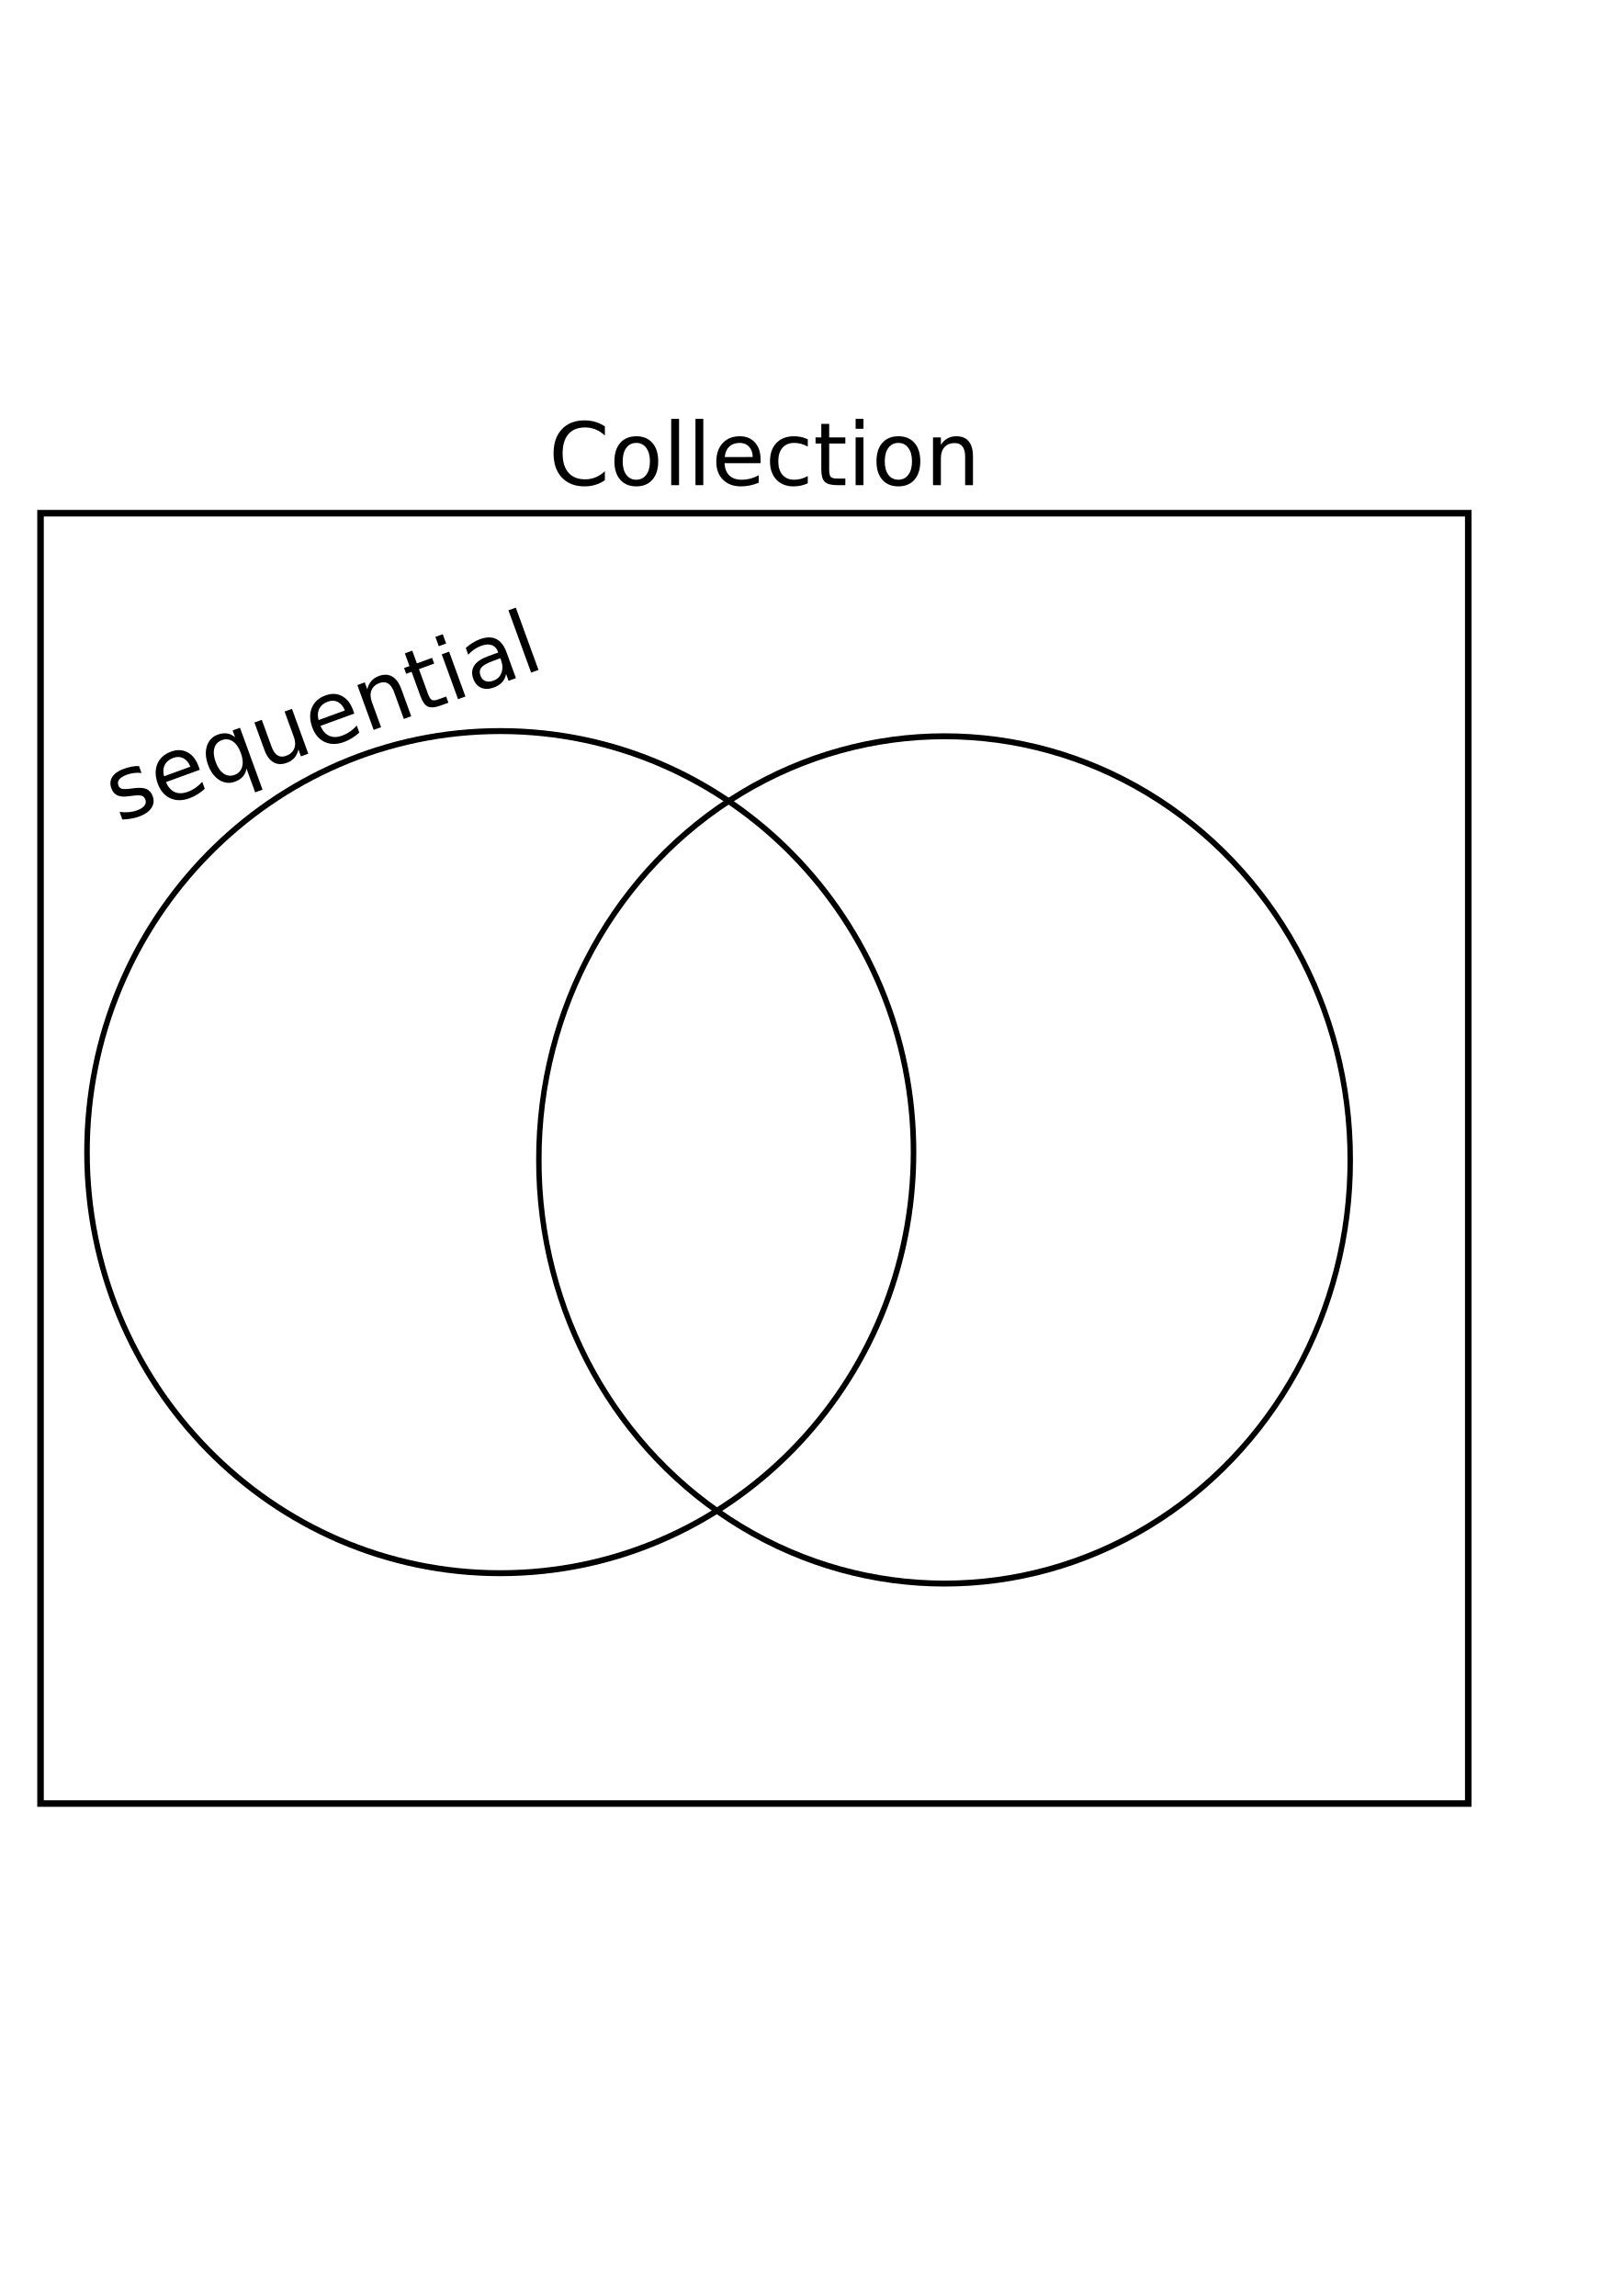
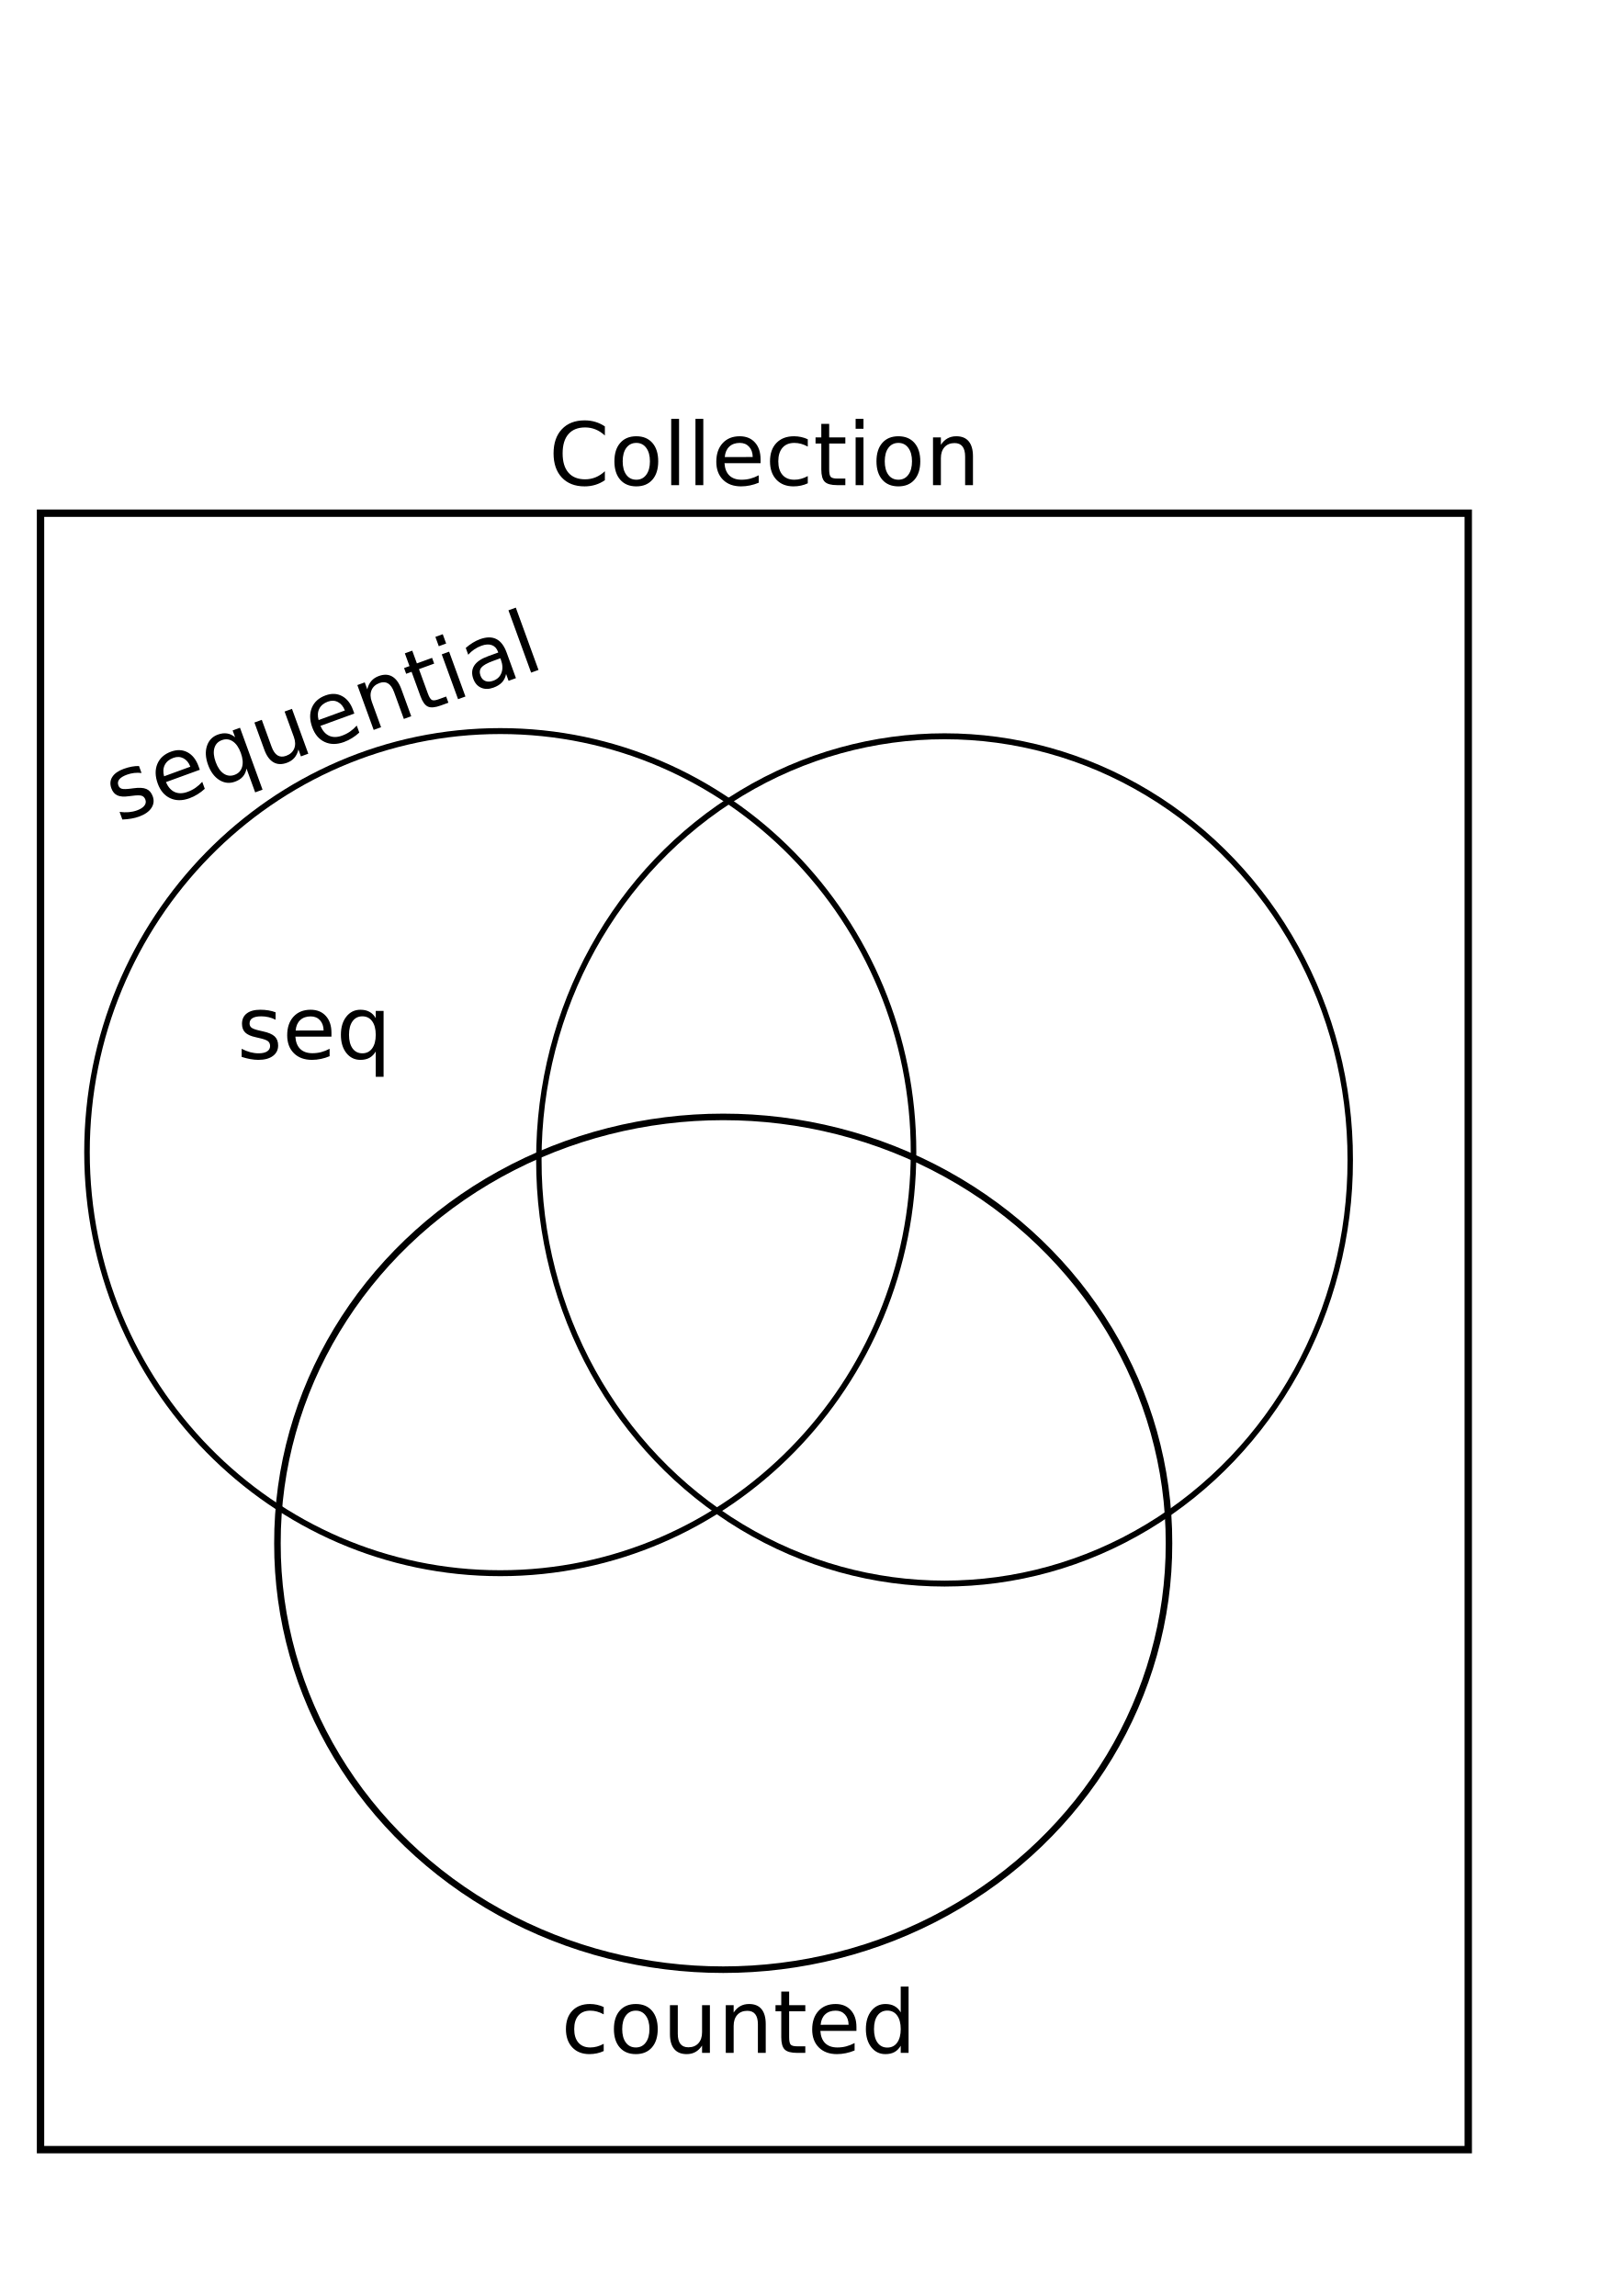
<svg xmlns="http://www.w3.org/2000/svg" width="744.094" height="1052.362" id="svg2" version="1.1">
  <defs id="defs4" />
  <g id="layer1">
    <path style="color:#000000;fill:none;stroke:#000000;stroke-width:3;stroke-linecap:butt;stroke-linejoin:miter;stroke-miterlimit:4;stroke-opacity:1;stroke-dasharray:none;stroke-dashoffset:0;marker:none;visibility:visible;display:inline;overflow:visible;enable-background:accumulate" id="path3768" d="m 481.429,539.505 a 223.571,212.857 0 1 1 -447.143,0 223.571,212.857 0 1 1 447.143,0 z" transform="matrix(0.8471054,0,0,0.906671,10.82213,38.9229)" />
    <path style="color:#000000;fill:none;stroke:#000000;stroke-width:3;stroke-linecap:butt;stroke-linejoin:miter;stroke-miterlimit:4;stroke-opacity:1;stroke-dasharray:none;stroke-dashoffset:0;marker:none;visibility:visible;display:inline;overflow:visible;enable-background:accumulate" id="path3770" d="m 637.143,537.362 a 224.286,213.571 0 1 1 -448.571,0 224.286,213.571 0 1 1 448.571,0 z" transform="matrix(0.8289135,0,0,0.9072871,90.63427,44.10611)" />
-     <flowRoot xml:space="preserve" id="flowRoot3772" style="font-size:40px;font-style:normal;font-weight:normal;line-height:125%;letter-spacing:0px;word-spacing:0px;fill:#000000;fill-opacity:1;stroke:none;font-family:Bitstream Vera Sans" transform="translate(40,-45.71429)">
+     <flowRoot xml:space="preserve" id="flowRoot3772" style="font-size:40px;font-style:normal;font-weight:normal;line-height:125%;letter-spacing:0px;word-spacing:0px;fill:#000000;fill-opacity:1;stroke:none;font-family:Bitstream Vera Sans" transform="translate(122.8572,122.8571)">
      <flowRegion id="flowRegion3774">
        <rect id="rect3776" width="160" height="60" x="60" y="498.076" />
      </flowRegion>
      <flowPara id="flowPara3778">list</flowPara>
    </flowRoot>
-     <flowRoot xml:space="preserve" id="flowRoot3780" style="font-size:40px;font-style:normal;font-weight:normal;line-height:125%;letter-spacing:0px;word-spacing:0px;fill:#000000;fill-opacity:1;stroke:none;font-family:Bitstream Vera Sans" transform="translate(-10,-2.857143)">
+     <flowRoot xml:space="preserve" id="flowRoot3780" style="font-size:40px;font-style:normal;font-weight:normal;line-height:125%;letter-spacing:0px;word-spacing:0px;fill:#000000;fill-opacity:1;stroke:none;font-family:Bitstream Vera Sans" transform="translate(-11.42857,54.28572)">
      <flowRegion id="flowRegion3782">
        <rect id="rect3784" width="168.571" height="64.286" x="282.857" y="498.076" />
      </flowRegion>
      <flowPara id="flowPara3786">vector</flowPara>
    </flowRoot>
-     <flowRoot xml:space="preserve" id="flowRoot3788" style="font-size:40px;font-style:normal;font-weight:normal;line-height:125%;letter-spacing:0px;word-spacing:0px;fill:#000000;fill-opacity:1;stroke:none;font-family:Bitstream Vera Sans" transform="translate(-55.71428,-41.42857)">
+     <flowRoot xml:space="preserve" id="flowRoot3788" style="font-size:40px;font-style:normal;font-weight:normal;line-height:125%;letter-spacing:0px;word-spacing:0px;fill:#000000;fill-opacity:1;stroke:none;font-family:Bitstream Vera Sans" transform="translate(-131.4286,112.8572)">
      <flowRegion id="flowRegion3790">
        <rect id="rect3792" width="135.714" height="54.286" x="538.571" y="509.505" />
      </flowRegion>
      <flowPara id="flowPara3794">map</flowPara>
    </flowRoot>
-     <flowRoot xml:space="preserve" id="flowRoot3796" style="font-size:40px;font-style:normal;font-weight:normal;line-height:125%;letter-spacing:0px;word-spacing:0px;fill:#000000;fill-opacity:1;stroke:none;font-family:Bitstream Vera Sans" transform="translate(-54.28572,-41.42857)">
+     <flowRoot xml:space="preserve" id="flowRoot3796" style="font-size:40px;font-style:normal;font-weight:normal;line-height:125%;letter-spacing:0px;word-spacing:0px;fill:#000000;fill-opacity:1;stroke:none;font-family:Bitstream Vera Sans" transform="translate(-8.571429,-35.71428)">
      <flowRegion id="flowRegion3798">
        <rect id="rect3800" width="117.143" height="57.143" x="300" y="789.505" />
      </flowRegion>
      <flowPara id="flowPara3802">set</flowPara>
    </flowRoot>
    <flowRoot xml:space="preserve" id="flowRoot3804" style="font-size:40px;font-style:normal;font-weight:normal;line-height:125%;letter-spacing:0px;word-spacing:0px;fill:#000000;fill-opacity:1;stroke:none;font-family:Bitstream Vera Sans">
      <flowRegion id="flowRegion3806">
        <rect id="rect3808" width="157.143" height="44.286" x="118.571" y="283.791" />
      </flowRegion>
      <flowPara id="flowPara3810">associative</flowPara>
    </flowRoot>
    <flowRoot xml:space="preserve" id="flowRoot3812" style="font-size:40px;font-style:normal;font-weight:normal;line-height:125%;letter-spacing:0px;word-spacing:0px;fill:#000000;fill-opacity:1;stroke:none;font-family:Bitstream Vera Sans">
      <flowRegion id="flowRegion3814">
        <rect id="rect3816" width="212.857" height="42.857" x="90" y="280.934" />
      </flowRegion>
      <flowPara id="flowPara3818">a</flowPara>
    </flowRoot>
    <flowRoot xml:space="preserve" id="flowRoot3820" style="font-size:40px;font-style:normal;font-weight:normal;line-height:125%;letter-spacing:0px;word-spacing:0px;fill:#000000;fill-opacity:1;stroke:none;font-family:Bitstream Vera Sans" transform="matrix(0.9396926,0.3420201,-0.3420201,0.9396926,487.9126,12.61833)">
      <flowRegion id="flowRegion3822">
        <rect id="rect3824" width="240" height="52.857" x="40" y="263.791" ry="0" />
      </flowRegion>
      <flowPara id="flowPara3826">associative</flowPara>
    </flowRoot>
    <text xml:space="preserve" style="font-size:40px;font-style:normal;font-weight:normal;line-height:125%;letter-spacing:0px;word-spacing:0px;fill:#000000;fill-opacity:1;stroke:none;font-family:Bitstream Vera Sans" x="-77.951" y="372.945" id="text3828" transform="matrix(0.9396926,-0.3420201,0.3420201,0.9396926,0,0)">
      <tspan x="-77.951" y="372.945" id="tspan3832">sequential</tspan>
    </text>
-     <rect style="fill:none;stroke:#000000;stroke-width:3;stroke-miterlimit:4;stroke-opacity:1;stroke-dasharray:none" id="rect3836" width="654.286" height="591.429" x="18.571" y="235.219" />
+     <rect style="fill:none;stroke:#000000;stroke-width:3.378;stroke-miterlimit:4;stroke-opacity:1;stroke-dasharray:none" id="rect3836" width="654.286" height="750.062" x="18.571" y="235.219" />
    <text xml:space="preserve" style="font-size:40px;font-style:normal;font-weight:normal;line-height:125%;letter-spacing:0px;word-spacing:0px;fill:#000000;fill-opacity:1;stroke:none;font-family:Bitstream Vera Sans" x="251.429" y="222.362" id="text3838">
      <tspan id="tspan3840" x="251.429" y="222.362">Collection</tspan>
    </text>
+     <path style="color:#000000;fill:none;stroke:#000000;stroke-width:3;stroke-linecap:butt;stroke-linejoin:miter;stroke-miterlimit:4;stroke-opacity:1;stroke-dasharray:none;stroke-dashoffset:0;marker:none;visibility:visible;display:inline;overflow:visible;enable-background:accumulate" id="path3017" d="m 535.714,707.362 a 204.286,195 0 1 1 -408.571,0 204.286,195 0 1 1 408.571,0 z" />
+     <text xml:space="preserve" style="font-size:40px;font-style:normal;font-weight:normal;line-height:125%;letter-spacing:0px;word-spacing:0px;fill:#000000;fill-opacity:1;stroke:none;font-family:Bitstream Vera Sans" x="108.571" y="485.219" id="text3019">
+       <tspan x="108.571" y="485.219" id="tspan3023">seq</tspan>
+     </text>
+     <text xml:space="preserve" style="font-size:40px;font-style:normal;font-weight:normal;line-height:125%;letter-spacing:0px;word-spacing:0px;fill:#000000;fill-opacity:1;stroke:none;font-family:Bitstream Vera Sans" x="257.143" y="940.934" id="text3025">
+       <tspan id="tspan3027" x="257.143" y="940.934">counted</tspan>
+     </text>
  </g>
</svg>
